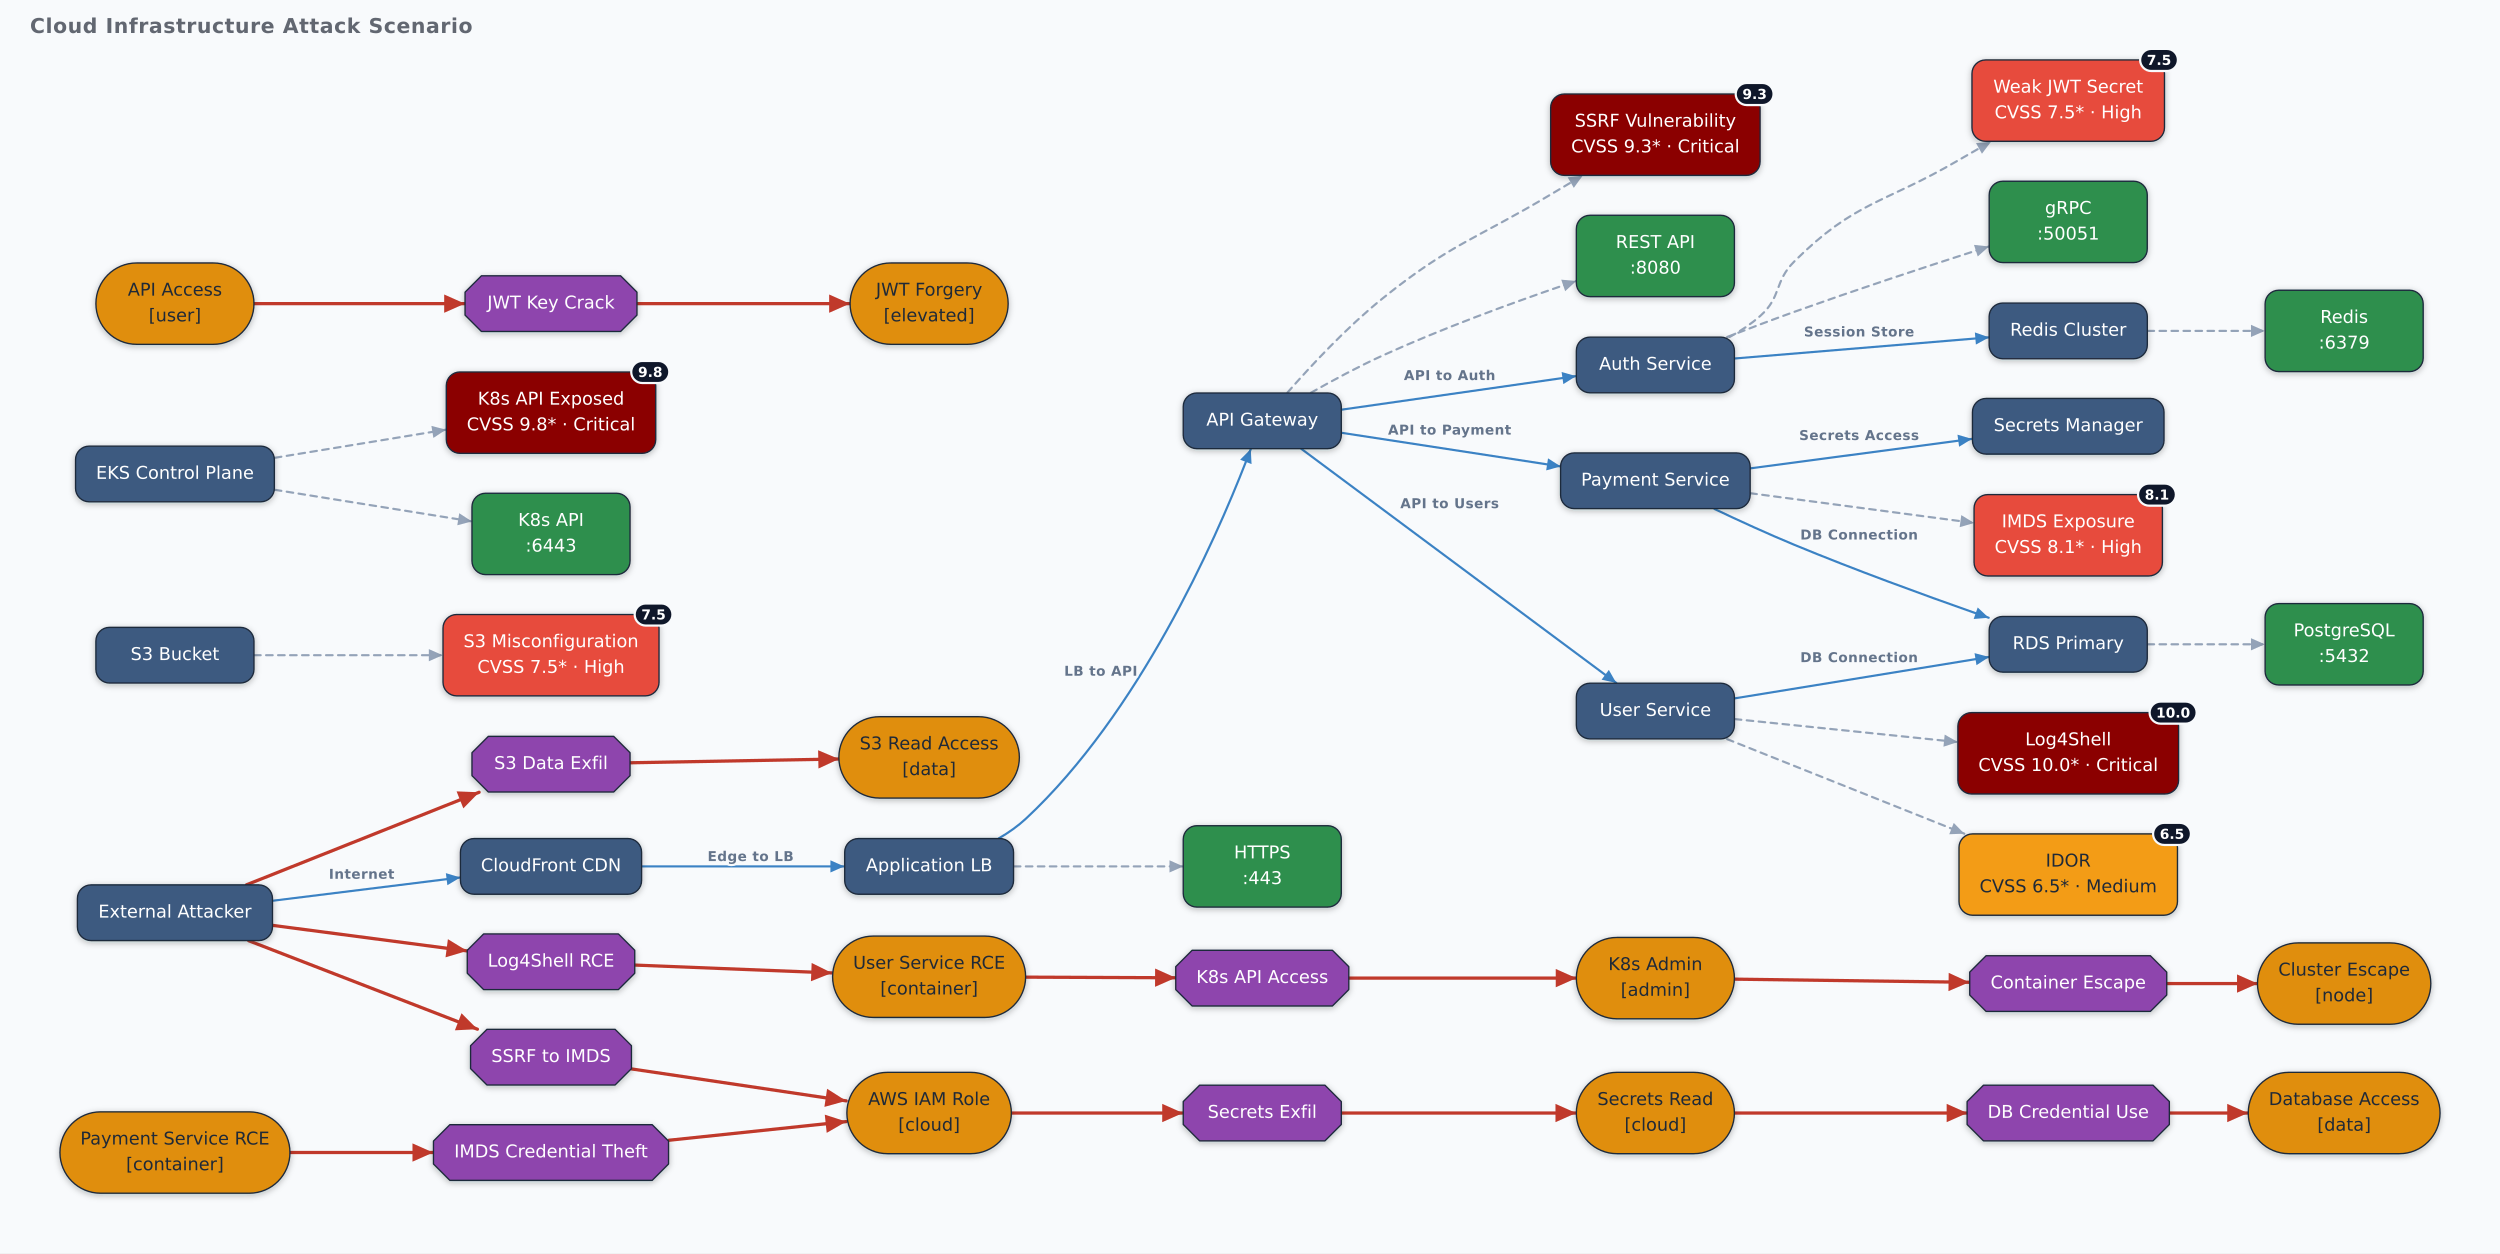
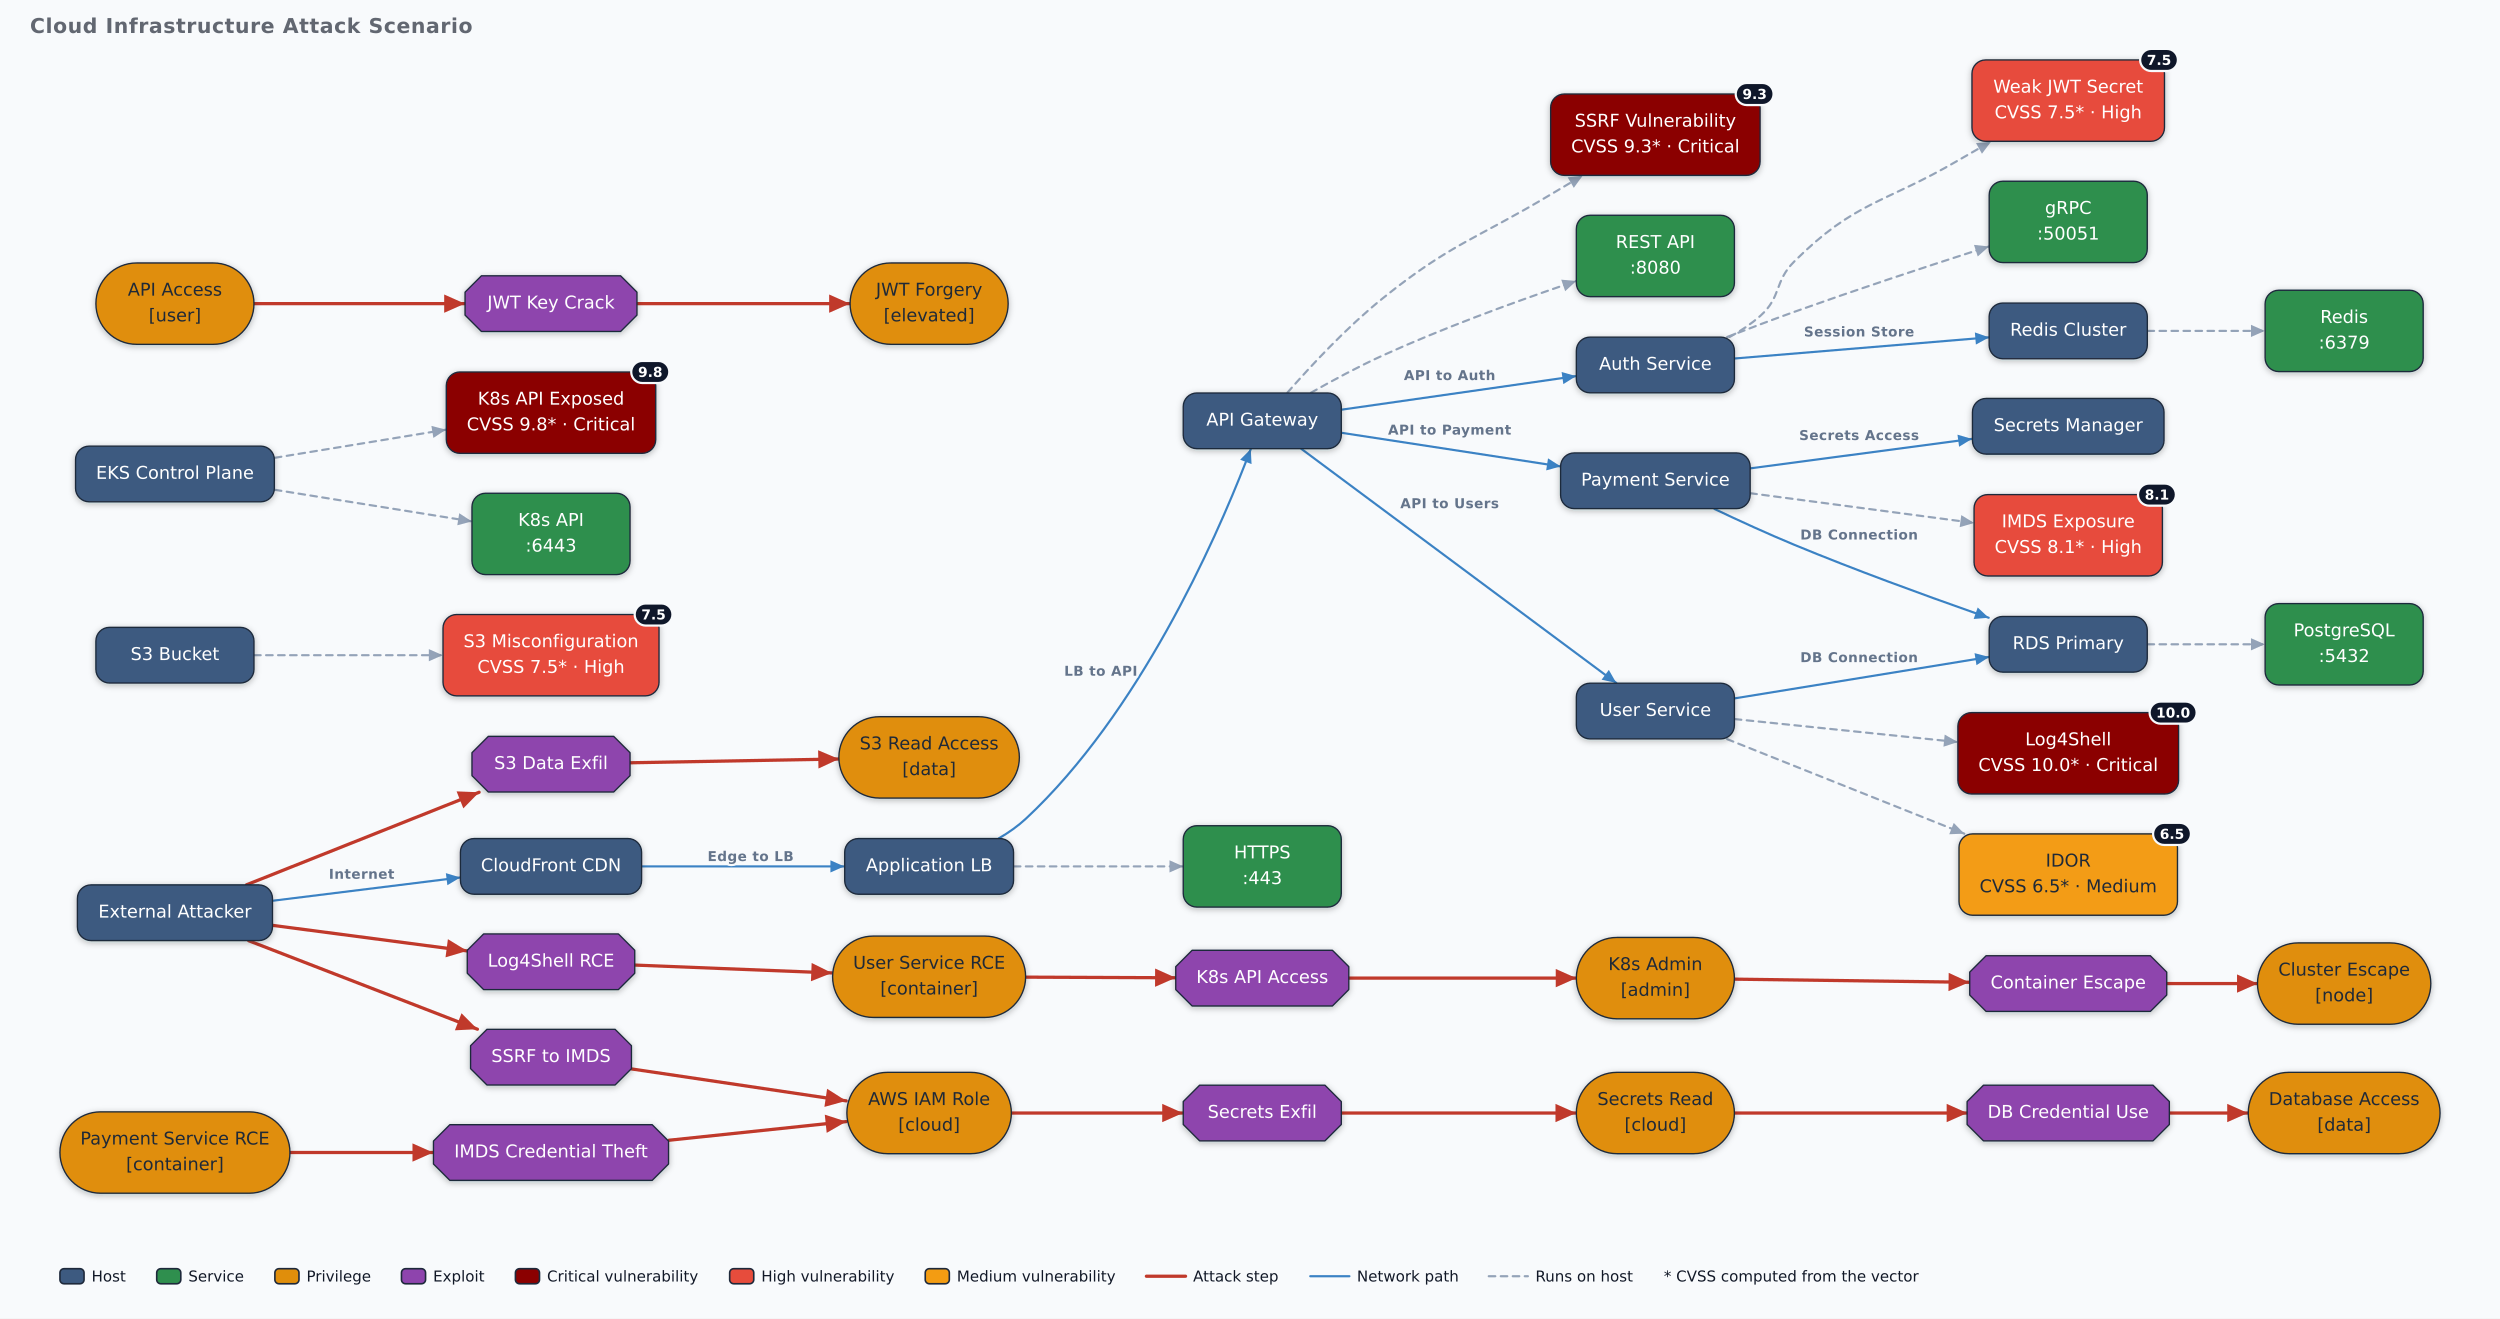
- <svg xmlns="http://www.w3.org/2000/svg" width="1834.77" height="919.7" viewBox="-43.89 -43.85 1834.77 919.7" preserveAspectRatio="xMidYMid meet" class="usv-svg usv-attackgraph" data-usv-engine="svg" data-usv-module="attackgraph" data-usv-theme="sv_default">
+ <svg xmlns="http://www.w3.org/2000/svg" width="1834.77" height="967.7" viewBox="-43.89 -43.85 1834.77 967.7" preserveAspectRatio="xMidYMid meet" class="usv-svg usv-attackgraph" data-usv-engine="svg" data-usv-module="attackgraph" data-usv-theme="sv_default">
  <defs>
    <filter id="usv-shadow-0" x="-20%" y="-20%" width="140%" height="140%">
      <feDropShadow dx="0" dy="1.2" stdDeviation="2.2" flood-color="#0f172a" flood-opacity="0.28" />
    </filter>
    <marker id="usv-arrow-1" viewBox="0 0 10 10" refX="9" refY="5" markerWidth="7" markerHeight="7" orient="auto-start-reverse">
      <path d="M 0 1 L 9 5 L 0 9 z" fill="#3b82c4" />
    </marker>
    <marker id="usv-arrow-2" viewBox="0 0 10 10" refX="9" refY="5" markerWidth="7" markerHeight="7" orient="auto-start-reverse">
      <path d="M 0 1 L 9 5 L 0 9 z" fill="#c0392b" />
    </marker>
    <marker id="usv-arrow-3" viewBox="0 0 10 10" refX="9" refY="5" markerWidth="7" markerHeight="7" orient="auto-start-reverse">
      <path d="M 0 1 L 9 5 L 0 9 z" fill="#94a3b8" />
    </marker>
  </defs>
  <style type="text/css">
.usv-attackgraph text { font-family: DejaVu Sans; }
.usv-attackgraph .usv-node:hover rect, .usv-attackgraph .usv-node:hover polygon { stroke-width: 2.2; }
</style>
-   <rect x="-43.89" y="-43.85" width="1834.77" height="919.7" rx="0" fill="#f8fafc" stroke="none" stroke-width="0" />
+   <rect x="-43.89" y="-43.85" width="1834.77" height="967.7" rx="0" fill="#f8fafc" stroke="none" stroke-width="0" />
  <g class="usv-edge usv-edge--network" data-from="attacker" data-to="cdn">
    <path d="M 156.06 617.24 C 195.24 612.38 243.97 606.34 283.92 601.38 L 293.88 600.14" fill="none" stroke="#3b82c4" stroke-width="1.6" stroke-linecap="round" marker-end="url(#usv-arrow-1)" />
  </g>
  <g class="usv-edge usv-edge--network" data-from="cdn" data-to="alb">
    <path d="M 427.14 592 C 468.84 592 522.81 592 565.58 592 L 575.64 592" fill="none" stroke="#3b82c4" stroke-width="1.6" stroke-linecap="round" marker-end="url(#usv-arrow-1)" />
  </g>
  <g class="usv-edge usv-edge--network" data-from="alb" data-to="api_gateway">
    <path d="M 689.14 571.43 C 696.26 567.27 703.14 562.47 709 557 C 792.08 479.54 847.9 353 870.37 295.34 L 874.06 285.73" fill="none" stroke="#3b82c4" stroke-width="1.6" stroke-linecap="round" marker-end="url(#usv-arrow-1)" />
  </g>
  <g class="usv-edge usv-edge--network" data-from="api_gateway" data-to="auth_service">
    <path d="M 940.79 256.8 C 987.54 250.11 1053.7 240.65 1102.9 233.6 L 1112.8 232.18" fill="none" stroke="#3b82c4" stroke-width="1.6" stroke-linecap="round" marker-end="url(#usv-arrow-1)" />
  </g>
  <g class="usv-edge usv-edge--network" data-from="api_gateway" data-to="user_service">
    <path d="M 911.23 285.62 C 963.43 324.43 1076.2 408.29 1134.1 451.33 L 1142.3 457.37" fill="none" stroke="#3b82c4" stroke-width="1.6" stroke-linecap="round" marker-end="url(#usv-arrow-1)" />
  </g>
  <g class="usv-edge usv-edge--network" data-from="api_gateway" data-to="payment_service">
    <path d="M 940.79 273.8 C 984.01 280.44 1043.8 289.62 1091.5 296.94 L 1101.5 298.47" fill="none" stroke="#3b82c4" stroke-width="1.6" stroke-linecap="round" marker-end="url(#usv-arrow-1)" />
  </g>
  <g class="usv-edge usv-edge--network" data-from="auth_service" data-to="redis_cluster">
    <path d="M 1229.3 219.24 C 1279.6 215.06 1352.9 208.98 1405.9 204.57 L 1415.9 203.74" fill="none" stroke="#3b82c4" stroke-width="1.6" stroke-linecap="round" marker-end="url(#usv-arrow-1)" />
  </g>
  <g class="usv-edge usv-edge--network" data-from="user_service" data-to="rds_primary">
    <path d="M 1229.3 468.67 C 1279.6 460.48 1352.9 448.56 1405.9 439.92 L 1415.9 438.3" fill="none" stroke="#3b82c4" stroke-width="1.6" stroke-linecap="round" marker-end="url(#usv-arrow-1)" />
  </g>
  <g class="usv-edge usv-edge--network" data-from="payment_service" data-to="rds_primary">
    <path d="M 1214.4 329.71 C 1232.3 338.21 1253.5 347.93 1273 356 C 1316.8 374.13 1366.8 392.4 1405.9 406.13 L 1415.6 409.52" fill="none" stroke="#3b82c4" stroke-width="1.6" stroke-linecap="round" marker-end="url(#usv-arrow-1)" />
  </g>
  <g class="usv-edge usv-edge--network" data-from="payment_service" data-to="secrets_manager">
    <path d="M 1240.7 299.87 C 1286.1 293.84 1345.8 285.9 1393.4 279.58 L 1403.3 278.26" fill="none" stroke="#3b82c4" stroke-width="1.6" stroke-linecap="round" marker-end="url(#usv-arrow-1)" />
  </g>
  <g class="usv-edge usv-edge--exploit" data-from="attacker" data-to="exploit_ssrf_imds">
    <path d="M 138.65 646.56 C 183.94 664.08 249.07 689.28 296.87 707.77 L 306.49 711.49" fill="none" stroke="#c0392b" stroke-width="2.4" stroke-linecap="round" marker-end="url(#usv-arrow-2)" />
  </g>
  <g class="usv-edge usv-edge--exploit" data-from="exploit_ssrf_imds" data-to="priv_aws_role">
    <path d="M 419.59 740.64 C 462.59 747.04 521.38 755.79 566.98 762.58 L 577.09 764.08" fill="none" stroke="#c0392b" stroke-width="2.4" stroke-linecap="round" marker-end="url(#usv-arrow-2)" />
  </g>
  <g class="usv-edge usv-edge--exploit" data-from="priv_api_access" data-to="exploit_jwt_crack">
    <path d="M 142.61 179 C 184.6 179 241.99 179 287.18 179 L 297.22 179" fill="none" stroke="#c0392b" stroke-width="2.4" stroke-linecap="round" marker-end="url(#usv-arrow-2)" />
  </g>
  <g class="usv-edge usv-edge--exploit" data-from="exploit_jwt_crack" data-to="priv_jwt_forge">
    <path d="M 423.67 179 C 467.11 179 525.06 179 569.6 179 L 579.75 179" fill="none" stroke="#c0392b" stroke-width="2.4" stroke-linecap="round" marker-end="url(#usv-arrow-2)" />
  </g>
  <g class="usv-edge usv-edge--exploit" data-from="attacker" data-to="exploit_log4shell">
    <path d="M 156.06 635.27 C 196.84 640.63 247.99 647.35 288.8 652.71 L 298.94 654.04" fill="none" stroke="#c0392b" stroke-width="2.4" stroke-linecap="round" marker-end="url(#usv-arrow-2)" />
  </g>
  <g class="usv-edge usv-edge--exploit" data-from="exploit_log4shell" data-to="priv_user_svc_rce">
    <path d="M 422.3 664.43 C 461.76 666 513.63 668.07 556.5 669.79 L 566.63 670.19" fill="none" stroke="#c0392b" stroke-width="2.4" stroke-linecap="round" marker-end="url(#usv-arrow-2)" />
  </g>
  <g class="usv-edge usv-edge--exploit" data-from="priv_payment_rce" data-to="exploit_imds">
    <path d="M 169.2 802 C 199.03 802 232.86 802 263.64 802 L 273.95 802" fill="none" stroke="#c0392b" stroke-width="2.4" stroke-linecap="round" marker-end="url(#usv-arrow-2)" />
  </g>
  <g class="usv-edge usv-edge--exploit" data-from="exploit_imds" data-to="priv_aws_role">
    <path d="M 447.16 792.98 C 485.71 788.92 530.64 784.2 567.11 780.36 L 577.16 779.3" fill="none" stroke="#c0392b" stroke-width="2.4" stroke-linecap="round" marker-end="url(#usv-arrow-2)" />
  </g>
  <g class="usv-edge usv-edge--exploit" data-from="attacker" data-to="exploit_s3_public">
    <path d="M 137.04 605.5 C 182.82 587.29 249.8 560.64 298.29 541.35 L 307.73 537.6" fill="none" stroke="#c0392b" stroke-width="2.4" stroke-linecap="round" marker-end="url(#usv-arrow-2)" />
  </g>
  <g class="usv-edge usv-edge--exploit" data-from="exploit_s3_public" data-to="priv_s3_read">
    <path d="M 418.58 515.96 C 460.05 515.21 516.58 514.19 561.73 513.37 L 571.77 513.18" fill="none" stroke="#c0392b" stroke-width="2.4" stroke-linecap="round" marker-end="url(#usv-arrow-2)" />
  </g>
  <g class="usv-edge usv-edge--exploit" data-from="priv_user_svc_rce" data-to="exploit_k8s_api">
    <path d="M 709.14 673.29 C 740.44 673.42 777.31 673.57 808.9 673.7 L 818.95 673.74" fill="none" stroke="#c0392b" stroke-width="2.4" stroke-linecap="round" marker-end="url(#usv-arrow-2)" />
  </g>
  <g class="usv-edge usv-edge--exploit" data-from="exploit_k8s_api" data-to="priv_k8s_admin">
    <path d="M 946.02 674 C 992.34 674 1055.4 674 1102.8 674 L 1113 674" fill="none" stroke="#c0392b" stroke-width="2.4" stroke-linecap="round" marker-end="url(#usv-arrow-2)" />
  </g>
  <g class="usv-edge usv-edge--exploit" data-from="priv_aws_role" data-to="exploit_secrets">
    <path d="M 698.63 773 C 733.48 773 777.57 773 813.73 773 L 824.19 773" fill="none" stroke="#c0392b" stroke-width="2.4" stroke-linecap="round" marker-end="url(#usv-arrow-2)" />
  </g>
  <g class="usv-edge usv-edge--exploit" data-from="exploit_secrets" data-to="priv_secrets_read">
    <path d="M 940.79 773 C 987.44 773 1053.4 773 1102.6 773 L 1112.8 773" fill="none" stroke="#c0392b" stroke-width="2.4" stroke-linecap="round" marker-end="url(#usv-arrow-2)" />
  </g>
  <g class="usv-edge usv-edge--exploit" data-from="priv_secrets_read" data-to="exploit_db_creds">
    <path d="M 1229.3 773 C 1274.7 773 1338.8 773 1389.9 773 L 1399.9 773" fill="none" stroke="#c0392b" stroke-width="2.4" stroke-linecap="round" marker-end="url(#usv-arrow-2)" />
  </g>
  <g class="usv-edge usv-edge--exploit" data-from="exploit_db_creds" data-to="priv_db_access">
    <path d="M 1548.2 773 C 1563.7 773 1580 773 1595.6 773 L 1605.8 773" fill="none" stroke="#c0392b" stroke-width="2.4" stroke-linecap="round" marker-end="url(#usv-arrow-2)" />
  </g>
  <g class="usv-edge usv-edge--exploit" data-from="priv_k8s_admin" data-to="exploit_container_escape">
    <path d="M 1229.3 674.76 C 1275.1 675.37 1339.9 676.23 1391.2 676.91 L 1401.3 677.05" fill="none" stroke="#c0392b" stroke-width="2.4" stroke-linecap="round" marker-end="url(#usv-arrow-2)" />
  </g>
  <g class="usv-edge usv-edge--exploit" data-from="exploit_container_escape" data-to="priv_cluster_escape">
    <path d="M 1546.5 678 C 1564.8 678 1584.6 678 1602.9 678 L 1613 678" fill="none" stroke="#c0392b" stroke-width="2.4" stroke-linecap="round" marker-end="url(#usv-arrow-2)" />
  </g>
  <g class="usv-edge usv-edge--structural" data-from="api_gateway" data-to="vuln_ssrf">
    <path d="M 900.99 244.27 C 917.8 225.05 944.49 196.28 971 175 C 1021.1 134.77 1038.9 131.99 1094 99 C 1098.7 96.16 1103.7 93.25 1108.6 90.33 L 1117.6 85.1" fill="none" stroke="#94a3b8" stroke-width="1.6" stroke-linecap="round" stroke-dasharray="4.8 4" marker-end="url(#usv-arrow-3)" />
  </g>
  <g class="usv-edge usv-edge--structural" data-from="auth_service" data-to="vuln_jwt_weak">
    <path d="M 1225.5 203.46 C 1233.6 199.06 1241.3 193.92 1248 188 C 1263.7 174.06 1258.1 162.78 1273 148 C 1317.4 103.83 1338.9 105.55 1393 74 C 1398 71.09 1403.2 68.11 1408.4 65.14 L 1417.3 60.18" fill="none" stroke="#94a3b8" stroke-width="1.6" stroke-linecap="round" stroke-dasharray="4.8 4" marker-end="url(#usv-arrow-3)" />
  </g>
  <g class="usv-edge usv-edge--structural" data-from="user_service" data-to="vuln_log4j">
    <path d="M 1229.3 483.9 C 1272.6 488.37 1333 494.58 1382.7 499.7 L 1392.9 500.75" fill="none" stroke="#94a3b8" stroke-width="1.6" stroke-linecap="round" stroke-dasharray="4.8 4" marker-end="url(#usv-arrow-3)" />
  </g>
  <g class="usv-edge usv-edge--structural" data-from="user_service" data-to="vuln_idor">
    <path d="M 1223.7 498.63 C 1268.9 516.65 1335.4 543.14 1388.3 564.24 L 1397.7 567.98" fill="none" stroke="#94a3b8" stroke-width="1.6" stroke-linecap="round" stroke-dasharray="4.8 4" marker-end="url(#usv-arrow-3)" />
  </g>
  <g class="usv-edge usv-edge--structural" data-from="s3_bucket" data-to="vuln_s3_public">
    <path d="M 142.61 437 C 179.63 437 228.61 437 270.66 437 L 280.91 437" fill="none" stroke="#94a3b8" stroke-width="1.6" stroke-linecap="round" stroke-dasharray="4.8 4" marker-end="url(#usv-arrow-3)" />
  </g>
  <g class="usv-edge usv-edge--structural" data-from="payment_service" data-to="vuln_imds">
    <path d="M 1240.7 318.13 C 1286.6 324.23 1347.1 332.27 1394.9 338.62 L 1404.9 339.95" fill="none" stroke="#94a3b8" stroke-width="1.6" stroke-linecap="round" stroke-dasharray="4.8 4" marker-end="url(#usv-arrow-3)" />
  </g>
  <g class="usv-edge usv-edge--structural" data-from="eks_control" data-to="vuln_k8s_api">
    <path d="M 157.85 292.12 C 193.21 286.31 236.03 279.28 273.1 273.19 L 283.39 271.5" fill="none" stroke="#94a3b8" stroke-width="1.6" stroke-linecap="round" stroke-dasharray="4.8 4" marker-end="url(#usv-arrow-3)" />
  </g>
  <g class="usv-edge usv-edge--structural" data-from="alb" data-to="svc_https">
    <path d="M 700.19 592 C 734.93 592 778.46 592 814.16 592 L 824.49 592" fill="none" stroke="#94a3b8" stroke-width="1.6" stroke-linecap="round" stroke-dasharray="4.8 4" marker-end="url(#usv-arrow-3)" />
  </g>
  <g class="usv-edge usv-edge--structural" data-from="api_gateway" data-to="svc_api">
    <path d="M 918.22 244.39 C 934.04 235.4 953.18 225.1 971 217 C 1014.1 197.41 1064.1 179.09 1103.2 165.69 L 1112.9 162.4" fill="none" stroke="#94a3b8" stroke-width="1.6" stroke-linecap="round" stroke-dasharray="4.8 4" marker-end="url(#usv-arrow-3)" />
  </g>
  <g class="usv-edge usv-edge--structural" data-from="auth_service" data-to="svc_grpc">
    <path d="M 1223.7 203.46 C 1239.5 197.36 1256.9 190.76 1273 185 C 1317.1 169.22 1367.2 152.7 1406.2 140.13 L 1415.8 137.03" fill="none" stroke="#94a3b8" stroke-width="1.6" stroke-linecap="round" stroke-dasharray="4.8 4" marker-end="url(#usv-arrow-3)" />
  </g>
  <g class="usv-edge usv-edge--structural" data-from="rds_primary" data-to="svc_postgres">
    <path d="M 1532.2 429 C 1555.9 429 1583.6 429 1608.2 429 L 1618.2 429" fill="none" stroke="#94a3b8" stroke-width="1.6" stroke-linecap="round" stroke-dasharray="4.8 4" marker-end="url(#usv-arrow-3)" />
  </g>
  <g class="usv-edge usv-edge--structural" data-from="redis_cluster" data-to="svc_redis">
    <path d="M 1532.2 199 C 1555.9 199 1583.6 199 1608.2 199 L 1618.2 199" fill="none" stroke="#94a3b8" stroke-width="1.6" stroke-linecap="round" stroke-dasharray="4.8 4" marker-end="url(#usv-arrow-3)" />
  </g>
  <g class="usv-edge usv-edge--structural" data-from="eks_control" data-to="svc_k8s">
    <path d="M 157.85 315.62 C 199.51 322.31 251.51 330.66 292.27 337.2 L 302.38 338.83" fill="none" stroke="#94a3b8" stroke-width="1.6" stroke-linecap="round" stroke-dasharray="4.8 4" marker-end="url(#usv-arrow-3)" />
  </g>
  <g class="usv-node usv-node--host" data-kind="host" data-label="External Attacker" data-node-id="attacker">
    <rect x="12.92" y="605.58" width="143.17" height="40.85" rx="10" fill="#3d5a80" stroke="#1e293b" stroke-width="1" filter="url(#usv-shadow-0)" />
    <text x="84.5" y="629.58" text-anchor="middle" font-size="13" fill="#ffffff">External Attacker</text>
  </g>
  <g class="usv-node usv-node--host" data-kind="host" data-label="CloudFront CDN" data-node-id="cdn">
    <rect x="294.03" y="571.58" width="132.95" height="40.85" rx="10" fill="#3d5a80" stroke="#1e293b" stroke-width="1" filter="url(#usv-shadow-0)" />
    <text x="360.5" y="595.58" text-anchor="middle" font-size="13" fill="#ffffff">CloudFront CDN</text>
  </g>
  <g class="usv-node usv-node--host" data-kind="host" data-label="Application LB" data-node-id="alb">
    <rect x="576.05" y="571.58" width="123.91" height="40.85" rx="10" fill="#3d5a80" stroke="#1e293b" stroke-width="1" filter="url(#usv-shadow-0)" />
    <text x="638" y="595.58" text-anchor="middle" font-size="13" fill="#ffffff">Application LB</text>
  </g>
  <g class="usv-node usv-node--host" data-kind="host" data-label="API Gateway" data-node-id="api_gateway">
    <rect x="824.5" y="244.57" width="116" height="40.85" rx="10" fill="#3d5a80" stroke="#1e293b" stroke-width="1" filter="url(#usv-shadow-0)" />
    <text x="882.5" y="268.57" text-anchor="middle" font-size="13" fill="#ffffff">API Gateway</text>
  </g>
  <g class="usv-node usv-node--host" data-kind="host" data-label="Auth Service" data-node-id="auth_service">
    <rect x="1113" y="203.57" width="116" height="40.85" rx="10" fill="#3d5a80" stroke="#1e293b" stroke-width="1" filter="url(#usv-shadow-0)" />
    <text x="1171" y="227.57" text-anchor="middle" font-size="13" fill="#ffffff">Auth Service</text>
  </g>
  <g class="usv-node usv-node--host" data-kind="host" data-label="User Service" data-node-id="user_service">
    <rect x="1113" y="457.57" width="116" height="40.85" rx="10" fill="#3d5a80" stroke="#1e293b" stroke-width="1" filter="url(#usv-shadow-0)" />
    <text x="1171" y="481.57" text-anchor="middle" font-size="13" fill="#ffffff">User Service</text>
  </g>
  <g class="usv-node usv-node--host" data-kind="host" data-label="Payment Service" data-node-id="payment_service">
    <rect x="1101.44" y="288.57" width="139.12" height="40.85" rx="10" fill="#3d5a80" stroke="#1e293b" stroke-width="1" filter="url(#usv-shadow-0)" />
    <text x="1171" y="312.57" text-anchor="middle" font-size="13" fill="#ffffff">Payment Service</text>
  </g>
  <g class="usv-node usv-node--host" data-kind="host" data-label="RDS Primary" data-node-id="rds_primary">
    <rect x="1416" y="408.57" width="116" height="40.85" rx="10" fill="#3d5a80" stroke="#1e293b" stroke-width="1" filter="url(#usv-shadow-0)" />
    <text x="1474" y="432.57" text-anchor="middle" font-size="13" fill="#ffffff">RDS Primary</text>
  </g>
  <g class="usv-node usv-node--host" data-kind="host" data-label="Redis Cluster" data-node-id="redis_cluster">
    <rect x="1415.96" y="178.57" width="116.08" height="40.85" rx="10" fill="#3d5a80" stroke="#1e293b" stroke-width="1" filter="url(#usv-shadow-0)" />
    <text x="1474" y="202.57" text-anchor="middle" font-size="13" fill="#ffffff">Redis Cluster</text>
  </g>
  <g class="usv-node usv-node--host" data-kind="host" data-label="S3 Bucket" data-node-id="s3_bucket">
    <rect x="26.5" y="416.57" width="116" height="40.85" rx="10" fill="#3d5a80" stroke="#1e293b" stroke-width="1" filter="url(#usv-shadow-0)" />
    <text x="84.5" y="440.57" text-anchor="middle" font-size="13" fill="#ffffff">S3 Bucket</text>
  </g>
  <g class="usv-node usv-node--host" data-kind="host" data-label="Secrets Manager" data-node-id="secrets_manager">
    <rect x="1403.71" y="248.57" width="140.58" height="40.85" rx="10" fill="#3d5a80" stroke="#1e293b" stroke-width="1" filter="url(#usv-shadow-0)" />
    <text x="1474" y="272.57" text-anchor="middle" font-size="13" fill="#ffffff">Secrets Manager</text>
  </g>
  <g class="usv-node usv-node--host" data-kind="host" data-label="EKS Control Plane" data-node-id="eks_control">
    <rect x="11.54" y="283.57" width="145.93" height="40.85" rx="10" fill="#3d5a80" stroke="#1e293b" stroke-width="1" filter="url(#usv-shadow-0)" />
    <text x="84.5" y="307.57" text-anchor="middle" font-size="13" fill="#ffffff">EKS Control Plane</text>
  </g>
  <g class="usv-node usv-node--vulnerability usv-sev--critical" data-cvss="9.3" data-kind="vulnerability" data-label="SSRF Vulnerability" data-node-id="vuln_ssrf" data-severity="critical">
    <rect x="1094.15" y="25.15" width="153.7" height="59.7" rx="10" fill="#8b0000" stroke="#1e293b" stroke-width="1" filter="url(#usv-shadow-0)" />
    <text x="1171" y="49.15" text-anchor="middle" font-size="13" fill="#ffffff">SSRF Vulnerability</text>
    <text x="1171" y="68" text-anchor="middle" font-size="13" fill="#ffffff">CVSS 9.3* · Critical</text>
  </g>
  <g class="usv-node usv-node--vulnerability usv-sev--high" data-cvss="7.5" data-kind="vulnerability" data-label="Weak JWT Secret" data-node-id="vuln_jwt_weak" data-severity="high">
    <rect x="1403.36" y="0.15" width="141.28" height="59.7" rx="10" fill="#e74c3c" stroke="#1e293b" stroke-width="1" filter="url(#usv-shadow-0)" />
    <text x="1474" y="24.15" text-anchor="middle" font-size="13" fill="#ffffff">Weak JWT Secret</text>
    <text x="1474" y="43" text-anchor="middle" font-size="13" fill="#ffffff">CVSS 7.5* · High</text>
  </g>
  <g class="usv-node usv-node--vulnerability usv-sev--critical" data-cvss="10.0" data-kind="vulnerability" data-label="Log4Shell" data-node-id="vuln_log4j" data-severity="critical">
    <rect x="1393.02" y="479.15" width="161.97" height="59.7" rx="10" fill="#8b0000" stroke="#1e293b" stroke-width="1" filter="url(#usv-shadow-0)" />
    <text x="1474" y="503.15" text-anchor="middle" font-size="13" fill="#ffffff">Log4Shell</text>
    <text x="1474" y="522" text-anchor="middle" font-size="13" fill="#ffffff">CVSS 10.0* · Critical</text>
  </g>
  <g class="usv-node usv-node--vulnerability usv-sev--medium" data-cvss="6.5" data-kind="vulnerability" data-label="IDOR" data-node-id="vuln_idor" data-severity="medium">
    <rect x="1393.84" y="568.15" width="160.33" height="59.7" rx="10" fill="#f39c12" stroke="#1e293b" stroke-width="1" filter="url(#usv-shadow-0)" />
    <text x="1474" y="592.15" text-anchor="middle" font-size="13" fill="#1f2937">IDOR</text>
    <text x="1474" y="611" text-anchor="middle" font-size="13" fill="#1f2937">CVSS 6.5* · Medium</text>
  </g>
  <g class="usv-node usv-node--vulnerability usv-sev--high" data-cvss="7.5" data-kind="vulnerability" data-label="S3 Misconfiguration" data-node-id="vuln_s3_public" data-severity="high">
    <rect x="281.24" y="407.15" width="158.53" height="59.7" rx="10" fill="#e74c3c" stroke="#1e293b" stroke-width="1" filter="url(#usv-shadow-0)" />
    <text x="360.5" y="431.15" text-anchor="middle" font-size="13" fill="#ffffff">S3 Misconfiguration</text>
    <text x="360.5" y="450" text-anchor="middle" font-size="13" fill="#ffffff">CVSS 7.5* · High</text>
  </g>
  <g class="usv-node usv-node--vulnerability usv-sev--high" data-cvss="8.1" data-kind="vulnerability" data-label="IMDS Exposure" data-node-id="vuln_imds" data-severity="high">
    <rect x="1404.89" y="319.15" width="138.22" height="59.7" rx="10" fill="#e74c3c" stroke="#1e293b" stroke-width="1" filter="url(#usv-shadow-0)" />
    <text x="1474" y="343.15" text-anchor="middle" font-size="13" fill="#ffffff">IMDS Exposure</text>
    <text x="1474" y="362" text-anchor="middle" font-size="13" fill="#ffffff">CVSS 8.1* · High</text>
  </g>
  <g class="usv-node usv-node--vulnerability usv-sev--critical" data-cvss="9.8" data-kind="vulnerability" data-label="K8s API Exposed" data-node-id="vuln_k8s_api" data-severity="critical">
    <rect x="283.65" y="229.15" width="153.7" height="59.7" rx="10" fill="#8b0000" stroke="#1e293b" stroke-width="1" filter="url(#usv-shadow-0)" />
    <text x="360.5" y="253.15" text-anchor="middle" font-size="13" fill="#ffffff">K8s API Exposed</text>
    <text x="360.5" y="272" text-anchor="middle" font-size="13" fill="#ffffff">CVSS 9.8* · Critical</text>
  </g>
  <g class="usv-node usv-node--privilege" data-kind="privilege" data-label="API Access" data-node-id="priv_api_access">
    <rect x="26.5" y="149.15" width="116" height="59.7" rx="29.85" fill="#e08e0b" stroke="#1e293b" stroke-width="1" filter="url(#usv-shadow-0)" />
    <text x="84.5" y="173.15" text-anchor="middle" font-size="13" fill="#1f2937">API Access</text>
    <text x="84.5" y="192" text-anchor="middle" font-size="13" fill="#1f2937">[user]</text>
  </g>
  <g class="usv-node usv-node--privilege" data-kind="privilege" data-label="JWT Forgery" data-node-id="priv_jwt_forge">
    <rect x="580" y="149.15" width="116" height="59.7" rx="29.85" fill="#e08e0b" stroke="#1e293b" stroke-width="1" filter="url(#usv-shadow-0)" />
    <text x="638" y="173.15" text-anchor="middle" font-size="13" fill="#1f2937">JWT Forgery</text>
    <text x="638" y="192" text-anchor="middle" font-size="13" fill="#1f2937">[elevated]</text>
  </g>
  <g class="usv-node usv-node--privilege" data-kind="privilege" data-label="User Service RCE" data-node-id="priv_user_svc_rce">
    <rect x="567.17" y="643.15" width="141.65" height="59.7" rx="29.85" fill="#e08e0b" stroke="#1e293b" stroke-width="1" filter="url(#usv-shadow-0)" />
    <text x="638" y="667.15" text-anchor="middle" font-size="13" fill="#1f2937">User Service RCE</text>
    <text x="638" y="686" text-anchor="middle" font-size="13" fill="#1f2937">[container]</text>
  </g>
  <g class="usv-node usv-node--privilege" data-kind="privilege" data-label="Payment Service RCE" data-node-id="priv_payment_rce">
    <rect x="0.11" y="772.15" width="168.79" height="59.7" rx="29.85" fill="#e08e0b" stroke="#1e293b" stroke-width="1" filter="url(#usv-shadow-0)" />
    <text x="84.5" y="796.15" text-anchor="middle" font-size="13" fill="#1f2937">Payment Service RCE</text>
    <text x="84.5" y="815" text-anchor="middle" font-size="13" fill="#1f2937">[container]</text>
  </g>
  <g class="usv-node usv-node--privilege" data-kind="privilege" data-label="AWS IAM Role" data-node-id="priv_aws_role">
    <rect x="577.64" y="743.15" width="120.71" height="59.7" rx="29.85" fill="#e08e0b" stroke="#1e293b" stroke-width="1" filter="url(#usv-shadow-0)" />
    <text x="638" y="767.15" text-anchor="middle" font-size="13" fill="#1f2937">AWS IAM Role</text>
    <text x="638" y="786" text-anchor="middle" font-size="13" fill="#1f2937">[cloud]</text>
  </g>
  <g class="usv-node usv-node--privilege" data-kind="privilege" data-label="Secrets Read" data-node-id="priv_secrets_read">
    <rect x="1113" y="743.15" width="116" height="59.7" rx="29.85" fill="#e08e0b" stroke="#1e293b" stroke-width="1" filter="url(#usv-shadow-0)" />
    <text x="1171" y="767.15" text-anchor="middle" font-size="13" fill="#1f2937">Secrets Read</text>
    <text x="1171" y="786" text-anchor="middle" font-size="13" fill="#1f2937">[cloud]</text>
  </g>
  <g class="usv-node usv-node--privilege" data-kind="privilege" data-label="Database Access" data-node-id="priv_db_access">
    <rect x="1606.12" y="743.15" width="140.76" height="59.7" rx="29.85" fill="#e08e0b" stroke="#1e293b" stroke-width="1" filter="url(#usv-shadow-0)" />
    <text x="1676.5" y="767.15" text-anchor="middle" font-size="13" fill="#1f2937">Database Access</text>
    <text x="1676.5" y="786" text-anchor="middle" font-size="13" fill="#1f2937">[data]</text>
  </g>
  <g class="usv-node usv-node--privilege" data-kind="privilege" data-label="S3 Read Access" data-node-id="priv_s3_read">
    <rect x="571.77" y="482.15" width="132.46" height="59.7" rx="29.85" fill="#e08e0b" stroke="#1e293b" stroke-width="1" filter="url(#usv-shadow-0)" />
    <text x="638" y="506.15" text-anchor="middle" font-size="13" fill="#1f2937">S3 Read Access</text>
    <text x="638" y="525" text-anchor="middle" font-size="13" fill="#1f2937">[data]</text>
  </g>
  <g class="usv-node usv-node--privilege" data-kind="privilege" data-label="K8s Admin" data-node-id="priv_k8s_admin">
    <rect x="1113" y="644.15" width="116" height="59.7" rx="29.85" fill="#e08e0b" stroke="#1e293b" stroke-width="1" filter="url(#usv-shadow-0)" />
    <text x="1171" y="668.15" text-anchor="middle" font-size="13" fill="#1f2937">K8s Admin</text>
    <text x="1171" y="687" text-anchor="middle" font-size="13" fill="#1f2937">[admin]</text>
  </g>
  <g class="usv-node usv-node--privilege" data-kind="privilege" data-label="Cluster Escape" data-node-id="priv_cluster_escape">
    <rect x="1612.9" y="648.15" width="127.2" height="59.7" rx="29.85" fill="#e08e0b" stroke="#1e293b" stroke-width="1" filter="url(#usv-shadow-0)" />
    <text x="1676.5" y="672.15" text-anchor="middle" font-size="13" fill="#1f2937">Cluster Escape</text>
    <text x="1676.5" y="691" text-anchor="middle" font-size="13" fill="#1f2937">[node]</text>
  </g>
  <g class="usv-node usv-node--service" data-kind="service" data-label="HTTPS" data-node-id="svc_https">
    <rect x="824.5" y="562.15" width="116" height="59.7" rx="10" fill="#2f8f4e" stroke="#1e293b" stroke-width="1" filter="url(#usv-shadow-0)" />
    <text x="882.5" y="586.15" text-anchor="middle" font-size="13" fill="#ffffff">HTTPS</text>
    <text x="882.5" y="605" text-anchor="middle" font-size="13" fill="#ffffff">:443</text>
  </g>
  <g class="usv-node usv-node--service" data-kind="service" data-label="REST API" data-node-id="svc_api">
    <rect x="1113" y="114.15" width="116" height="59.7" rx="10" fill="#2f8f4e" stroke="#1e293b" stroke-width="1" filter="url(#usv-shadow-0)" />
    <text x="1171" y="138.15" text-anchor="middle" font-size="13" fill="#ffffff">REST API</text>
    <text x="1171" y="157" text-anchor="middle" font-size="13" fill="#ffffff">:8080</text>
  </g>
  <g class="usv-node usv-node--service" data-kind="service" data-label="gRPC" data-node-id="svc_grpc">
    <rect x="1416" y="89.15" width="116" height="59.7" rx="10" fill="#2f8f4e" stroke="#1e293b" stroke-width="1" filter="url(#usv-shadow-0)" />
    <text x="1474" y="113.15" text-anchor="middle" font-size="13" fill="#ffffff">gRPC</text>
    <text x="1474" y="132" text-anchor="middle" font-size="13" fill="#ffffff">:50051</text>
  </g>
  <g class="usv-node usv-node--service" data-kind="service" data-label="PostgreSQL" data-node-id="svc_postgres">
    <rect x="1618.5" y="399.15" width="116" height="59.7" rx="10" fill="#2f8f4e" stroke="#1e293b" stroke-width="1" filter="url(#usv-shadow-0)" />
    <text x="1676.5" y="423.15" text-anchor="middle" font-size="13" fill="#ffffff">PostgreSQL</text>
    <text x="1676.5" y="442" text-anchor="middle" font-size="13" fill="#ffffff">:5432</text>
  </g>
  <g class="usv-node usv-node--service" data-kind="service" data-label="Redis" data-node-id="svc_redis">
    <rect x="1618.5" y="169.15" width="116" height="59.7" rx="10" fill="#2f8f4e" stroke="#1e293b" stroke-width="1" filter="url(#usv-shadow-0)" />
    <text x="1676.5" y="193.15" text-anchor="middle" font-size="13" fill="#ffffff">Redis</text>
    <text x="1676.5" y="212" text-anchor="middle" font-size="13" fill="#ffffff">:6379</text>
  </g>
  <g class="usv-node usv-node--service" data-kind="service" data-label="K8s API" data-node-id="svc_k8s">
    <rect x="302.5" y="318.15" width="116" height="59.7" rx="10" fill="#2f8f4e" stroke="#1e293b" stroke-width="1" filter="url(#usv-shadow-0)" />
    <text x="360.5" y="342.15" text-anchor="middle" font-size="13" fill="#ffffff">K8s API</text>
    <text x="360.5" y="361" text-anchor="middle" font-size="13" fill="#ffffff">:6443</text>
  </g>
  <g class="usv-node usv-node--exploit" data-kind="exploit" data-label="SSRF to IMDS" data-node-id="exploit_ssrf_imds">
    <polygon points="313.47,711.58 407.53,711.58 419.53,723.58 419.53,740.43 407.53,752.43 313.47,752.43 301.47,740.43 301.47,723.58" fill="#8e44ad" stroke="#1e293b" stroke-width="1" stroke-linejoin="round" filter="url(#usv-shadow-0)" />
    <text x="360.5" y="735.58" text-anchor="middle" font-size="13" fill="#ffffff">SSRF to IMDS</text>
  </g>
  <g class="usv-node usv-node--exploit" data-kind="exploit" data-label="JWT Key Crack" data-node-id="exploit_jwt_crack">
    <polygon points="309.42,158.57 411.58,158.57 423.58,170.57 423.58,187.42 411.58,199.42 309.42,199.42 297.42,187.42 297.42,170.57" fill="#8e44ad" stroke="#1e293b" stroke-width="1" stroke-linejoin="round" filter="url(#usv-shadow-0)" />
    <text x="360.5" y="182.57" text-anchor="middle" font-size="13" fill="#ffffff">JWT Key Crack</text>
  </g>
  <g class="usv-node usv-node--exploit" data-kind="exploit" data-label="Log4Shell RCE" data-node-id="exploit_log4shell">
    <polygon points="311.05,641.58 409.95,641.58 421.95,653.58 421.95,670.43 409.95,682.43 311.05,682.43 299.05,670.43 299.05,653.58" fill="#8e44ad" stroke="#1e293b" stroke-width="1" stroke-linejoin="round" filter="url(#usv-shadow-0)" />
    <text x="360.5" y="665.58" text-anchor="middle" font-size="13" fill="#ffffff">Log4Shell RCE</text>
  </g>
  <g class="usv-node usv-node--exploit" data-kind="exploit" data-label="IMDS Credential Theft" data-node-id="exploit_imds">
    <polygon points="286.24,781.58 434.76,781.58 446.76,793.58 446.76,810.43 434.76,822.43 286.24,822.43 274.24,810.43 274.24,793.58" fill="#8e44ad" stroke="#1e293b" stroke-width="1" stroke-linejoin="round" filter="url(#usv-shadow-0)" />
    <text x="360.5" y="805.58" text-anchor="middle" font-size="13" fill="#ffffff">IMDS Credential Theft</text>
  </g>
  <g class="usv-node usv-node--exploit" data-kind="exploit" data-label="S3 Data Exfil" data-node-id="exploit_s3_public">
    <polygon points="314.5,496.57 406.5,496.57 418.5,508.57 418.5,525.42 406.5,537.42 314.5,537.42 302.5,525.42 302.5,508.57" fill="#8e44ad" stroke="#1e293b" stroke-width="1" stroke-linejoin="round" filter="url(#usv-shadow-0)" />
    <text x="360.5" y="520.58" text-anchor="middle" font-size="13" fill="#ffffff">S3 Data Exfil</text>
  </g>
  <g class="usv-node usv-node--exploit" data-kind="exploit" data-label="K8s API Access" data-node-id="exploit_k8s_api">
    <polygon points="831,653.58 934,653.58 946,665.58 946,682.43 934,694.43 831,694.43 819,682.43 819,665.58" fill="#8e44ad" stroke="#1e293b" stroke-width="1" stroke-linejoin="round" filter="url(#usv-shadow-0)" />
    <text x="882.5" y="677.58" text-anchor="middle" font-size="13" fill="#ffffff">K8s API Access</text>
  </g>
  <g class="usv-node usv-node--exploit" data-kind="exploit" data-label="Secrets Exfil" data-node-id="exploit_secrets">
    <polygon points="836.5,752.58 928.5,752.58 940.5,764.58 940.5,781.43 928.5,793.43 836.5,793.43 824.5,781.43 824.5,764.58" fill="#8e44ad" stroke="#1e293b" stroke-width="1" stroke-linejoin="round" filter="url(#usv-shadow-0)" />
    <text x="882.5" y="776.58" text-anchor="middle" font-size="13" fill="#ffffff">Secrets Exfil</text>
  </g>
  <g class="usv-node usv-node--exploit" data-kind="exploit" data-label="DB Credential Use" data-node-id="exploit_db_creds">
    <polygon points="1411.79,752.58 1536.21,752.58 1548.21,764.58 1548.21,781.43 1536.21,793.43 1411.79,793.43 1399.79,781.43 1399.79,764.58" fill="#8e44ad" stroke="#1e293b" stroke-width="1" stroke-linejoin="round" filter="url(#usv-shadow-0)" />
    <text x="1474" y="776.58" text-anchor="middle" font-size="13" fill="#ffffff">DB Credential Use</text>
  </g>
  <g class="usv-node usv-node--exploit" data-kind="exploit" data-label="Container Escape" data-node-id="exploit_container_escape">
    <polygon points="1413.71,657.58 1534.29,657.58 1546.29,669.58 1546.29,686.43 1534.29,698.43 1413.71,698.43 1401.71,686.43 1401.71,669.58" fill="#8e44ad" stroke="#1e293b" stroke-width="1" stroke-linejoin="round" filter="url(#usv-shadow-0)" />
    <text x="1474" y="681.58" text-anchor="middle" font-size="13" fill="#ffffff">Container Escape</text>
  </g>
  <g class="usv-badge usv-badge--cvss" data-value="9.3">
    <rect x="1229.96" y="17.04" width="27.79" height="16.22" rx="8.11" fill="#0f172a" stroke="#f8fafc" stroke-width="1.62" />
    <text x="1243.85" y="28.8" text-anchor="middle" font-size="10.14" font-weight="bold" fill="#ffffff">9.3</text>
  </g>
  <g class="usv-badge usv-badge--cvss" data-value="7.5">
    <rect x="1526.77" y="-7.96" width="27.73" height="16.22" rx="8.11" fill="#0f172a" stroke="#f8fafc" stroke-width="1.62" />
    <text x="1540.64" y="3.8" text-anchor="middle" font-size="10.14" font-weight="bold" fill="#ffffff">7.5</text>
  </g>
  <g class="usv-badge usv-badge--cvss" data-value="10.0">
    <rect x="1533.71" y="471.04" width="34.54" height="16.22" rx="8.11" fill="#0f172a" stroke="#f8fafc" stroke-width="1.62" />
    <text x="1550.98" y="482.8" text-anchor="middle" font-size="10.14" font-weight="bold" fill="#ffffff">10.0</text>
  </g>
  <g class="usv-badge usv-badge--cvss" data-value="6.5">
    <rect x="1536.27" y="560.04" width="27.78" height="16.22" rx="8.11" fill="#0f172a" stroke="#f8fafc" stroke-width="1.62" />
    <text x="1550.16" y="571.8" text-anchor="middle" font-size="10.14" font-weight="bold" fill="#ffffff">6.5</text>
  </g>
  <g class="usv-badge usv-badge--cvss" data-value="7.5">
    <rect x="421.9" y="399.04" width="27.73" height="16.22" rx="8.11" fill="#0f172a" stroke="#f8fafc" stroke-width="1.62" />
    <text x="435.76" y="410.8" text-anchor="middle" font-size="10.14" font-weight="bold" fill="#ffffff">7.5</text>
  </g>
  <g class="usv-badge usv-badge--cvss" data-value="8.1">
    <rect x="1525.21" y="311.04" width="27.8" height="16.22" rx="8.11" fill="#0f172a" stroke="#f8fafc" stroke-width="1.62" />
    <text x="1539.11" y="322.8" text-anchor="middle" font-size="10.14" font-weight="bold" fill="#ffffff">8.1</text>
  </g>
  <g class="usv-badge usv-badge--cvss" data-value="9.8">
    <rect x="419.37" y="221.04" width="27.96" height="16.22" rx="8.11" fill="#0f172a" stroke="#f8fafc" stroke-width="1.62" />
    <text x="433.35" y="232.8" text-anchor="middle" font-size="10.14" font-weight="bold" fill="#ffffff">9.8</text>
  </g>
  <text x="-21.89" y="-19.65" text-anchor="start" font-size="15" font-weight="600" fill="#111827" opacity="0.65" letter-spacing="0.4">Cloud Infrastructure Attack Scenario</text>
  <g class="usv-edge-label">
    <text x="221.5" y="601.1" text-anchor="middle" font-size="10" font-weight="600" letter-spacing="0.3" fill="#f8fafc" stroke="#f8fafc" stroke-width="3.2" stroke-linejoin="round">Internet</text>
    <text x="221.5" y="601.1" text-anchor="middle" font-size="10" font-weight="600" letter-spacing="0.3" fill="#64748b">Internet</text>
  </g>
  <g class="usv-edge-label">
    <text x="507" y="588.1" text-anchor="middle" font-size="10" font-weight="600" letter-spacing="0.3" fill="#f8fafc" stroke="#f8fafc" stroke-width="3.2" stroke-linejoin="round">Edge to LB</text>
    <text x="507" y="588.1" text-anchor="middle" font-size="10" font-weight="600" letter-spacing="0.3" fill="#64748b">Edge to LB</text>
  </g>
  <g class="usv-edge-label">
    <text x="764" y="452.1" text-anchor="middle" font-size="10" font-weight="600" letter-spacing="0.3" fill="#f8fafc" stroke="#f8fafc" stroke-width="3.2" stroke-linejoin="round">LB to API</text>
    <text x="764" y="452.1" text-anchor="middle" font-size="10" font-weight="600" letter-spacing="0.3" fill="#64748b">LB to API</text>
  </g>
  <g class="usv-edge-label">
    <text x="1020" y="235.1" text-anchor="middle" font-size="10" font-weight="600" letter-spacing="0.3" fill="#f8fafc" stroke="#f8fafc" stroke-width="3.2" stroke-linejoin="round">API to Auth</text>
    <text x="1020" y="235.1" text-anchor="middle" font-size="10" font-weight="600" letter-spacing="0.3" fill="#64748b">API to Auth</text>
  </g>
  <g class="usv-edge-label">
    <text x="1020" y="329.1" text-anchor="middle" font-size="10" font-weight="600" letter-spacing="0.3" fill="#f8fafc" stroke="#f8fafc" stroke-width="3.2" stroke-linejoin="round">API to Users</text>
    <text x="1020" y="329.1" text-anchor="middle" font-size="10" font-weight="600" letter-spacing="0.3" fill="#64748b">API to Users</text>
  </g>
  <g class="usv-edge-label">
    <text x="1020" y="275.1" text-anchor="middle" font-size="10" font-weight="600" letter-spacing="0.3" fill="#f8fafc" stroke="#f8fafc" stroke-width="3.2" stroke-linejoin="round">API to Payment</text>
    <text x="1020" y="275.1" text-anchor="middle" font-size="10" font-weight="600" letter-spacing="0.3" fill="#64748b">API to Payment</text>
  </g>
  <g class="usv-edge-label">
    <text x="1320.5" y="203.1" text-anchor="middle" font-size="10" font-weight="600" letter-spacing="0.3" fill="#f8fafc" stroke="#f8fafc" stroke-width="3.2" stroke-linejoin="round">Session Store</text>
    <text x="1320.5" y="203.1" text-anchor="middle" font-size="10" font-weight="600" letter-spacing="0.3" fill="#64748b">Session Store</text>
  </g>
  <g class="usv-edge-label">
    <text x="1320.5" y="442.1" text-anchor="middle" font-size="10" font-weight="600" letter-spacing="0.3" fill="#f8fafc" stroke="#f8fafc" stroke-width="3.2" stroke-linejoin="round">DB Connection</text>
    <text x="1320.5" y="442.1" text-anchor="middle" font-size="10" font-weight="600" letter-spacing="0.3" fill="#64748b">DB Connection</text>
  </g>
  <g class="usv-edge-label">
    <text x="1320.5" y="352.1" text-anchor="middle" font-size="10" font-weight="600" letter-spacing="0.3" fill="#f8fafc" stroke="#f8fafc" stroke-width="3.2" stroke-linejoin="round">DB Connection</text>
    <text x="1320.5" y="352.1" text-anchor="middle" font-size="10" font-weight="600" letter-spacing="0.3" fill="#64748b">DB Connection</text>
  </g>
  <g class="usv-edge-label">
    <text x="1320.5" y="279.1" text-anchor="middle" font-size="10" font-weight="600" letter-spacing="0.3" fill="#f8fafc" stroke="#f8fafc" stroke-width="3.2" stroke-linejoin="round">Secrets Access</text>
    <text x="1320.5" y="279.1" text-anchor="middle" font-size="10" font-weight="600" letter-spacing="0.3" fill="#64748b">Secrets Access</text>
  </g>
+   <g class="usv-legend">
+     <rect x="0.11" y="887.26" width="17.68" height="11.05" rx="3" fill="#3d5a80" stroke="#1e293b" stroke-width="1.2" />
+     <text x="23.31" y="896.65" text-anchor="start" font-size="11.05" fill="#111827">Host</text>
+     <rect x="71.12" y="887.26" width="17.68" height="11.05" rx="3" fill="#2f8f4e" stroke="#1e293b" stroke-width="1.2" />
+     <text x="94.33" y="896.65" text-anchor="start" font-size="11.05" fill="#111827">Service</text>
+     <rect x="157.85" y="887.26" width="17.68" height="11.05" rx="3" fill="#e08e0b" stroke="#1e293b" stroke-width="1.2" />
+     <text x="181.05" y="896.65" text-anchor="start" font-size="11.05" fill="#111827">Privilege</text>
+     <rect x="250.75" y="887.26" width="17.68" height="11.05" rx="3" fill="#8e44ad" stroke="#1e293b" stroke-width="1.2" />
+     <text x="273.96" y="896.65" text-anchor="start" font-size="11.05" fill="#111827">Exploit</text>
+     <rect x="334.38" y="887.26" width="17.68" height="11.05" rx="3" fill="#8b0000" stroke="#1e293b" stroke-width="1.2" />
+     <text x="357.58" y="896.65" text-anchor="start" font-size="11.05" fill="#111827">Critical vulnerability</text>
+     <rect x="491.62" y="887.26" width="17.68" height="11.05" rx="3" fill="#e74c3c" stroke="#1e293b" stroke-width="1.2" />
+     <text x="514.83" y="896.65" text-anchor="start" font-size="11.05" fill="#111827">High vulnerability</text>
+     <rect x="635.15" y="887.26" width="17.68" height="11.05" rx="3" fill="#f39c12" stroke="#1e293b" stroke-width="1.2" />
+     <text x="658.35" y="896.65" text-anchor="start" font-size="11.05" fill="#111827">Medium vulnerability</text>
+     <path d="M 797.46 892.78 L 826.19 892.78" fill="none" stroke="#c0392b" stroke-width="2.4" stroke-linecap="round" />
+     <text x="831.72" y="896.65" text-anchor="start" font-size="11.05" fill="#111827">Attack step</text>
+     <path d="M 917.72 892.78 L 946.45 892.78" fill="none" stroke="#3b82c4" stroke-width="1.6" stroke-linecap="round" />
+     <text x="951.97" y="896.65" text-anchor="start" font-size="11.05" fill="#111827">Network path</text>
+     <path d="M 1048.72 892.78 L 1077.45 892.78" fill="none" stroke="#94a3b8" stroke-width="1.6" stroke-linecap="round" stroke-dasharray="4.8 4" />
+     <text x="1082.98" y="896.65" text-anchor="start" font-size="11.05" fill="#111827">Runs on host</text>
+     <text x="1177.21" y="896.65" text-anchor="start" font-size="11.05" fill="#111827">* CVSS computed from the vector</text>
+   </g>
</svg>
